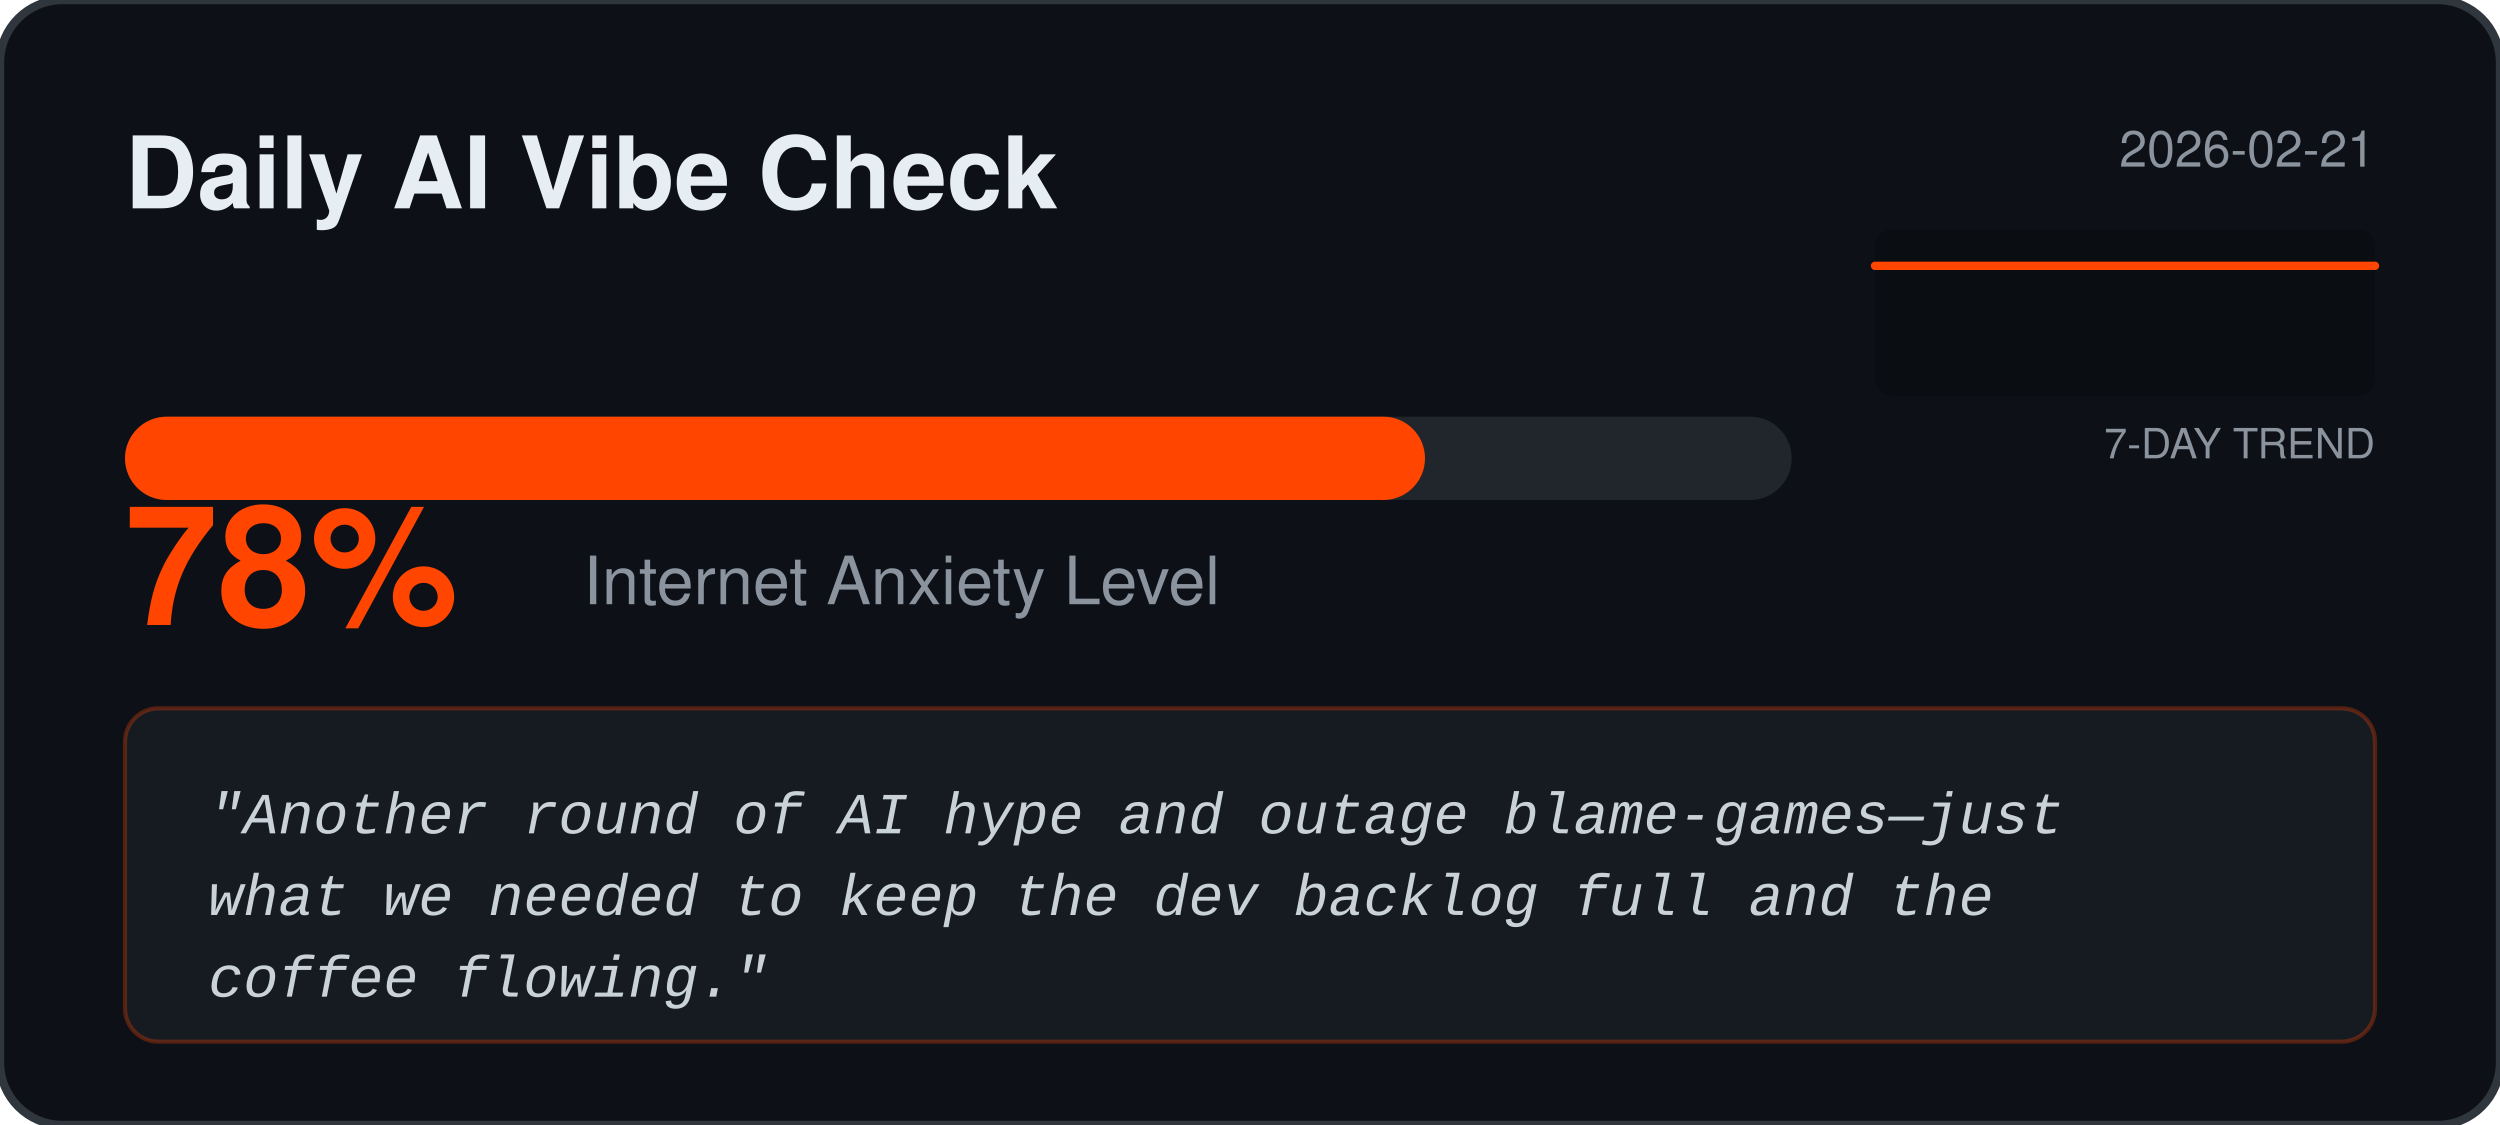
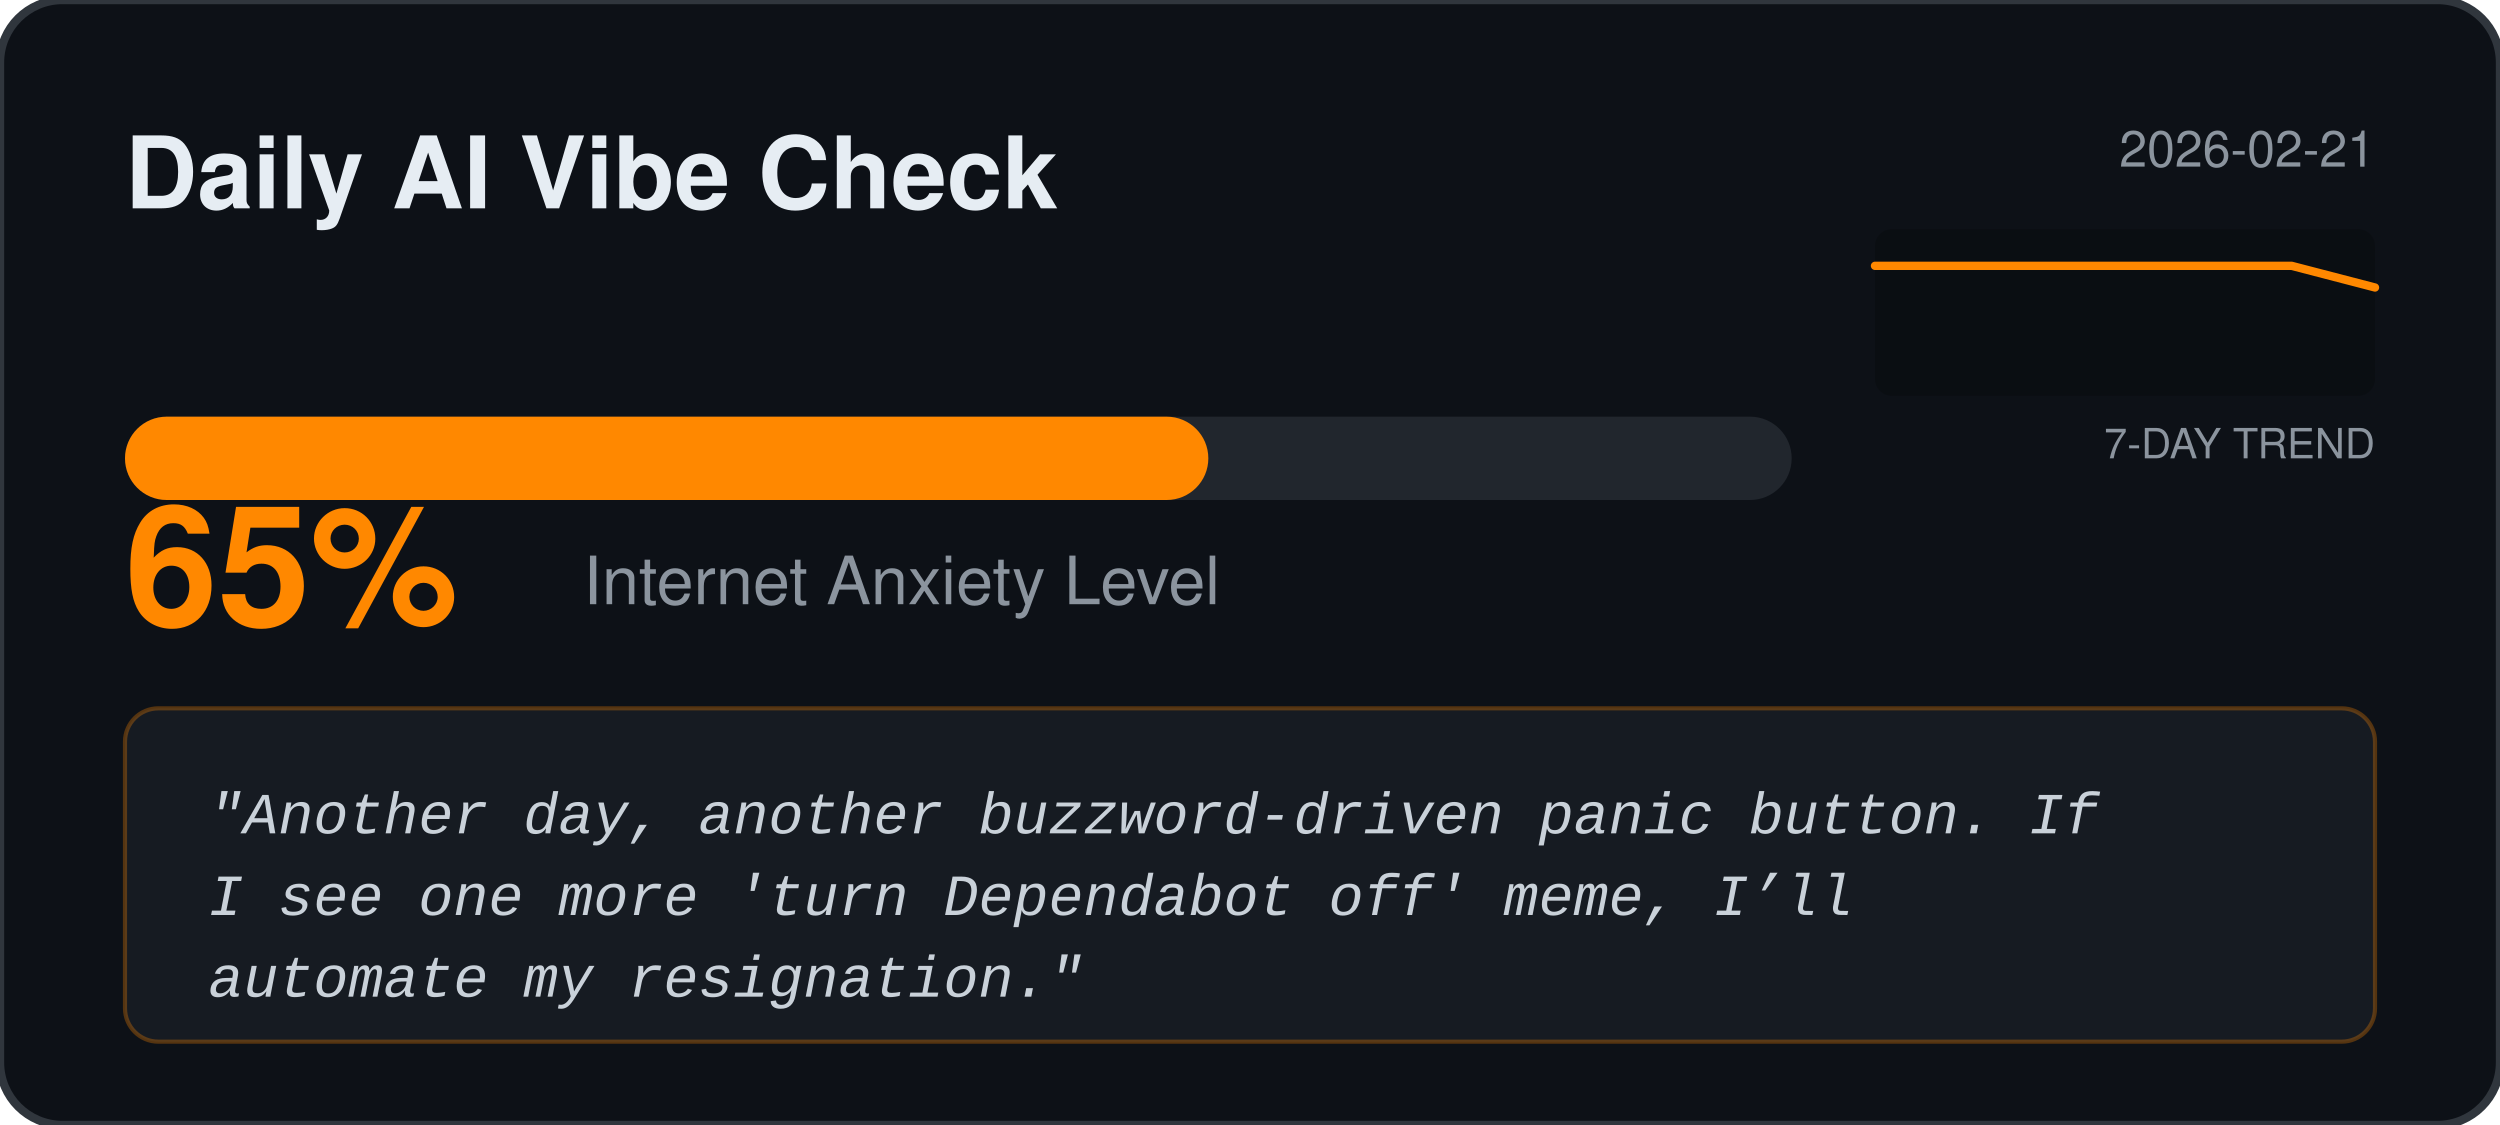
<svg xmlns="http://www.w3.org/2000/svg" width="600" height="270" viewBox="0 0 600 270" fill="none">
  <rect width="600" height="270" rx="15" fill="#0D1117" stroke="#30363D" stroke-width="2" />
  <text x="30" y="50" fill="#E6EDF3" font-family="Segoe UI, Helvetica, sans-serif" font-weight="bold" font-size="24">Daily AI Vibe Check</text>
  <text x="570" y="40" fill="#8B949E" font-family="Segoe UI, Helvetica, sans-serif" font-size="12" text-anchor="end">2026-02-21</text>
  <rect x="450" y="55" width="120" height="40" fill="#000000" fill-opacity="0.2" rx="4" />
  <text x="570" y="110" fill="#8B949E" font-family="Segoe UI, Helvetica, sans-serif" font-size="10" text-anchor="end">7-DAY TREND</text>
-   <polyline points="450.0,63.8 470.0,63.8 490.0,63.8 510.0,63.8 530.0,63.8 550.0,63.8 570.0,63.8" fill="none" stroke="#FF4500" stroke-width="2" stroke-linecap="round" stroke-linejoin="round" />
+   <polyline points="450.0,63.8 470.0,63.8 490.0,63.8 510.0,63.8 530.0,63.8 550.0,63.8 570.0,69.0" fill="none" stroke="#FF8800" stroke-width="2" stroke-linecap="round" stroke-linejoin="round" />
  <rect x="30" y="100" width="400" height="20" rx="10" fill="#21262D" />
-   <rect x="30" y="100" width="312.0" height="20" rx="10" fill="#FF4500" />
-   <text x="30" y="150" fill="#FF4500" font-family="Segoe UI, Helvetica, sans-serif" font-weight="bold" font-size="40">78%</text>
+   <rect x="30" y="100" width="260.0" height="20" rx="10" fill="#FF8800" />
+   <text x="30" y="150" fill="#FF8800" font-family="Segoe UI, Helvetica, sans-serif" font-weight="bold" font-size="40">65%</text>
  <text x="140" y="145" fill="#8B949E" font-family="Segoe UI, Helvetica, sans-serif" font-size="16">Internet Anxiety Level</text>
-   <rect x="30" y="170" width="540" height="80" rx="8" fill="#161B22" stroke="#FF4500" stroke-opacity="0.3" />
+   <rect x="30" y="170" width="540" height="80" rx="8" fill="#161B22" stroke="#FF8800" stroke-opacity="0.3" />
  <text x="50" y="200" fill="#C9D1D9" font-family="Courier New, monospace" font-size="14" font-style="italic">
-     <tspan x="50" dy="0">"Another round of AI hype and outage blame‑games—just</tspan>
-     <tspan x="50" dy="1.4em">what we needed to keep the dev backlog full and the</tspan>
-     <tspan x="50" dy="1.4em">coffee flowing."</tspan>
+     <tspan x="50" dy="0">"Another day, another buzzword‑driven panic button. If</tspan>
+     <tspan x="50" dy="1.4em">I see one more 'turn Dependabot off' meme, I’ll</tspan>
+     <tspan x="50" dy="1.4em">automate my resignation."</tspan>
  </text>
</svg>
